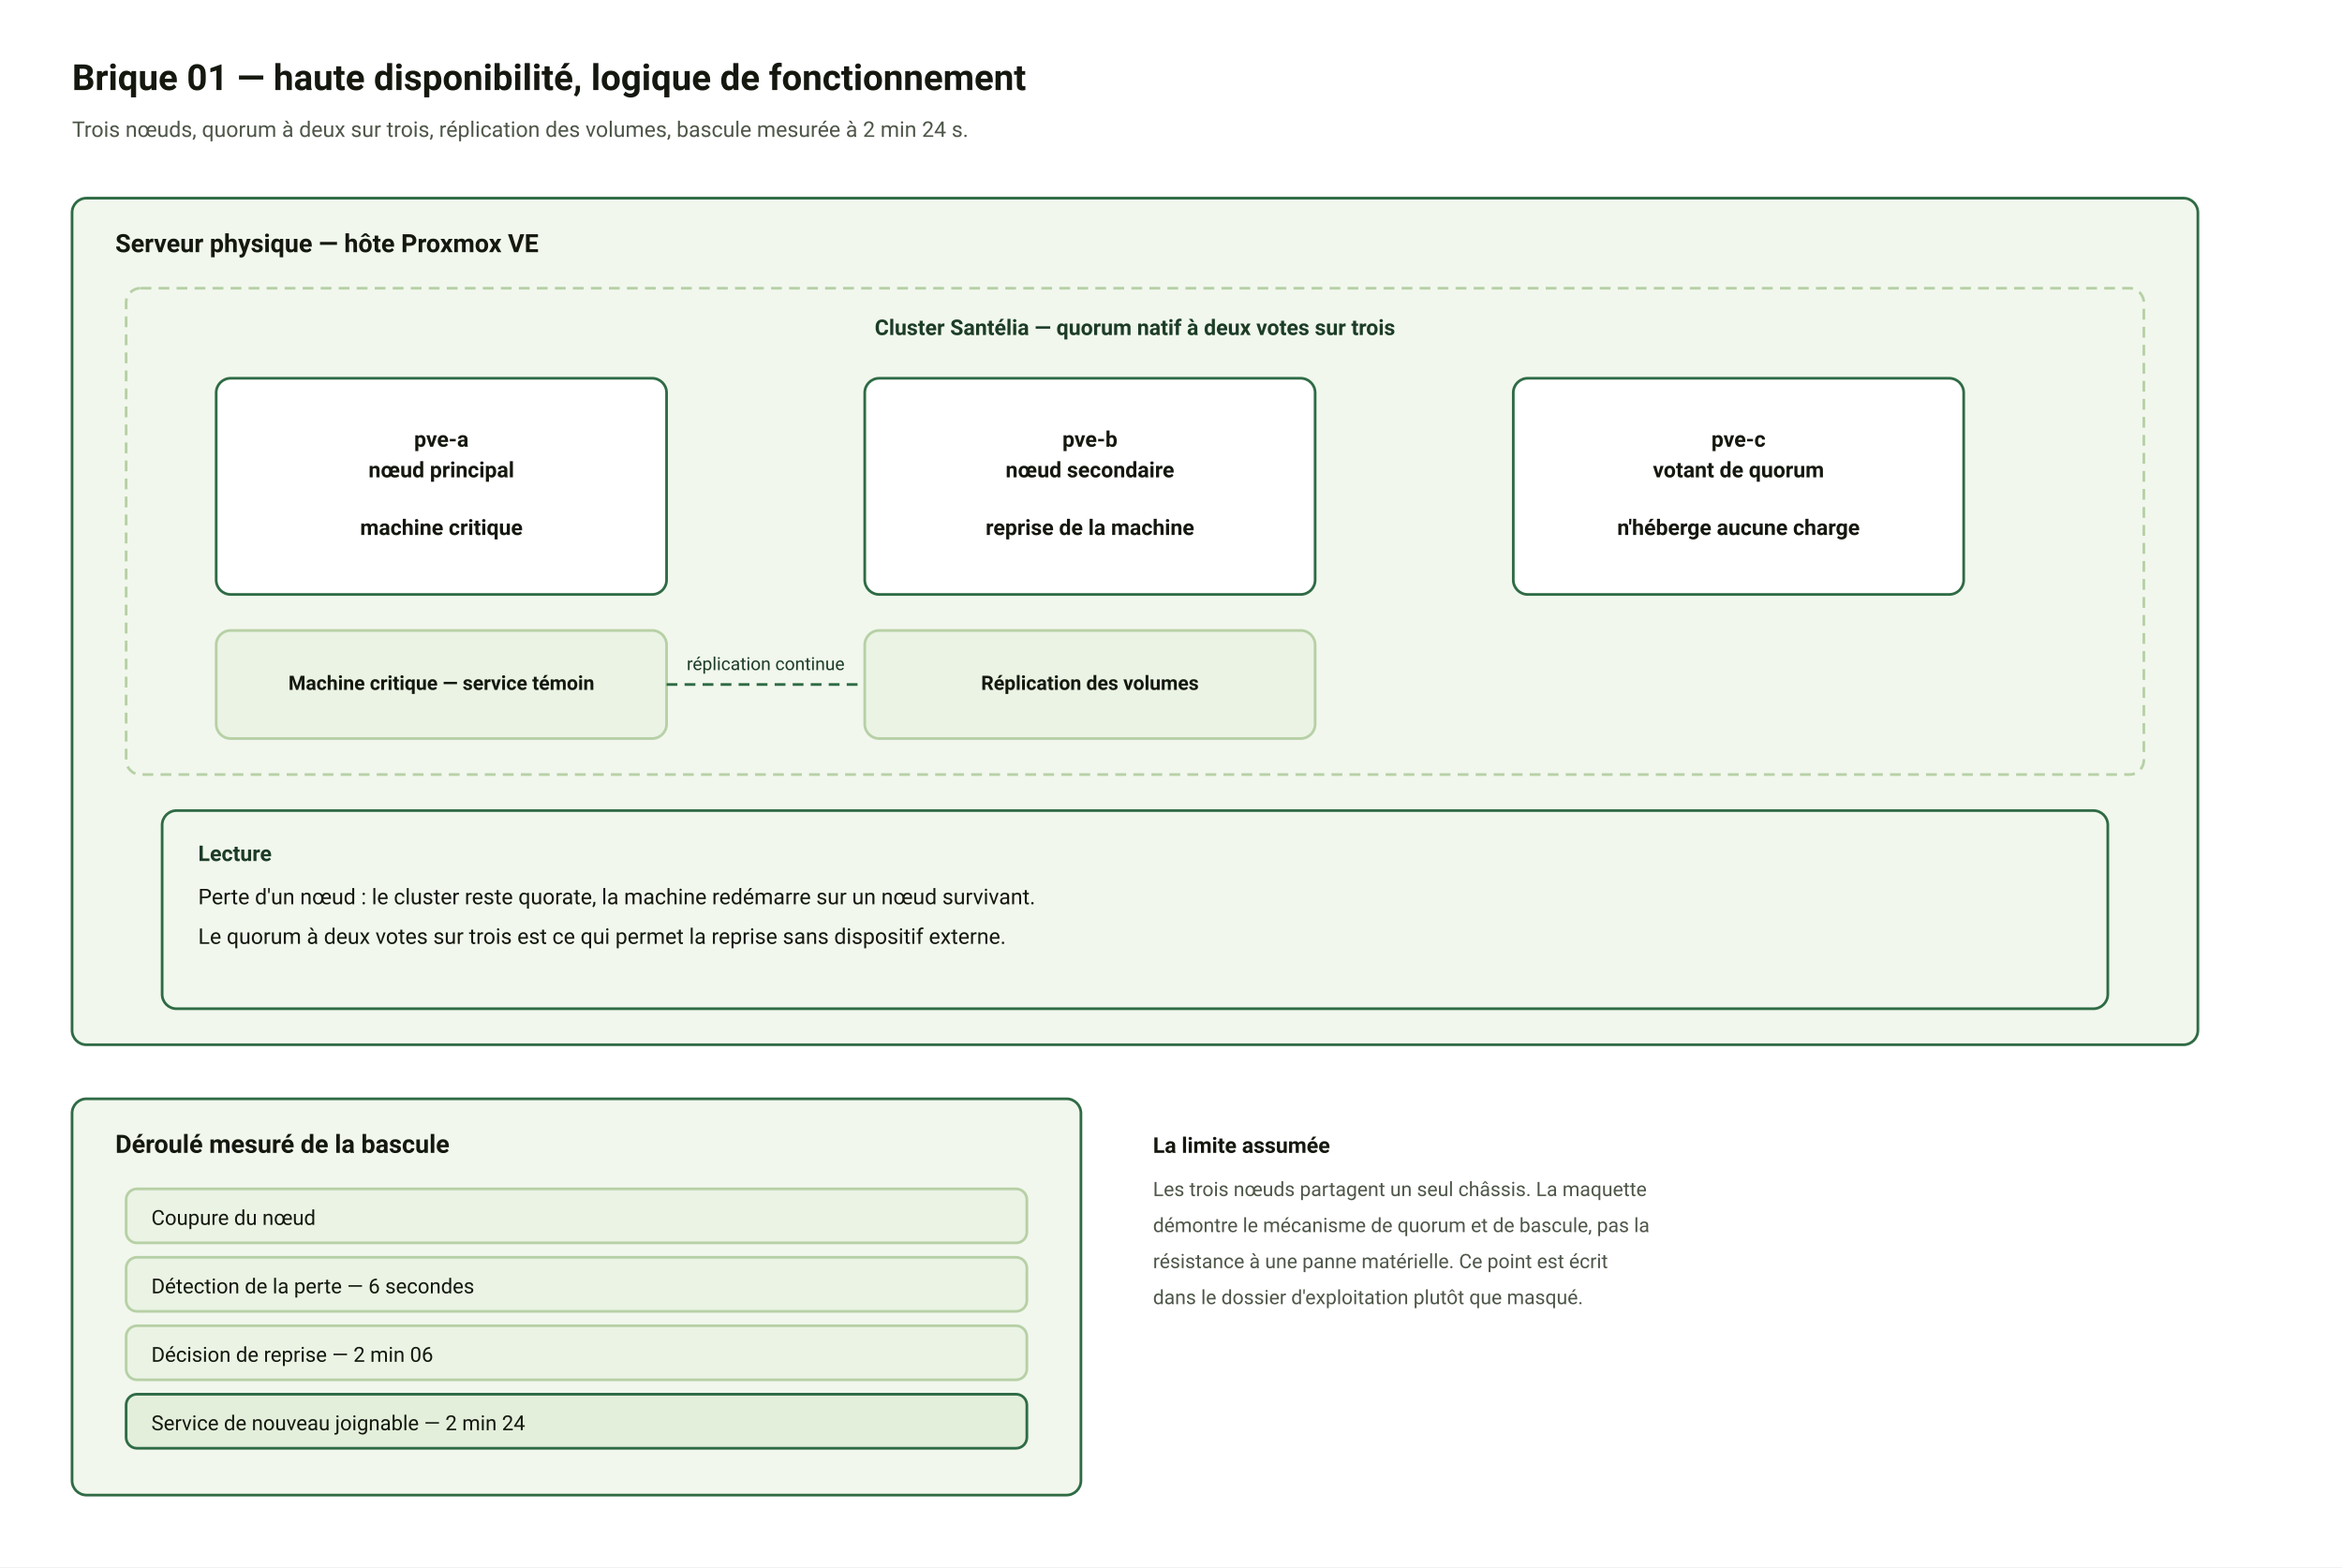
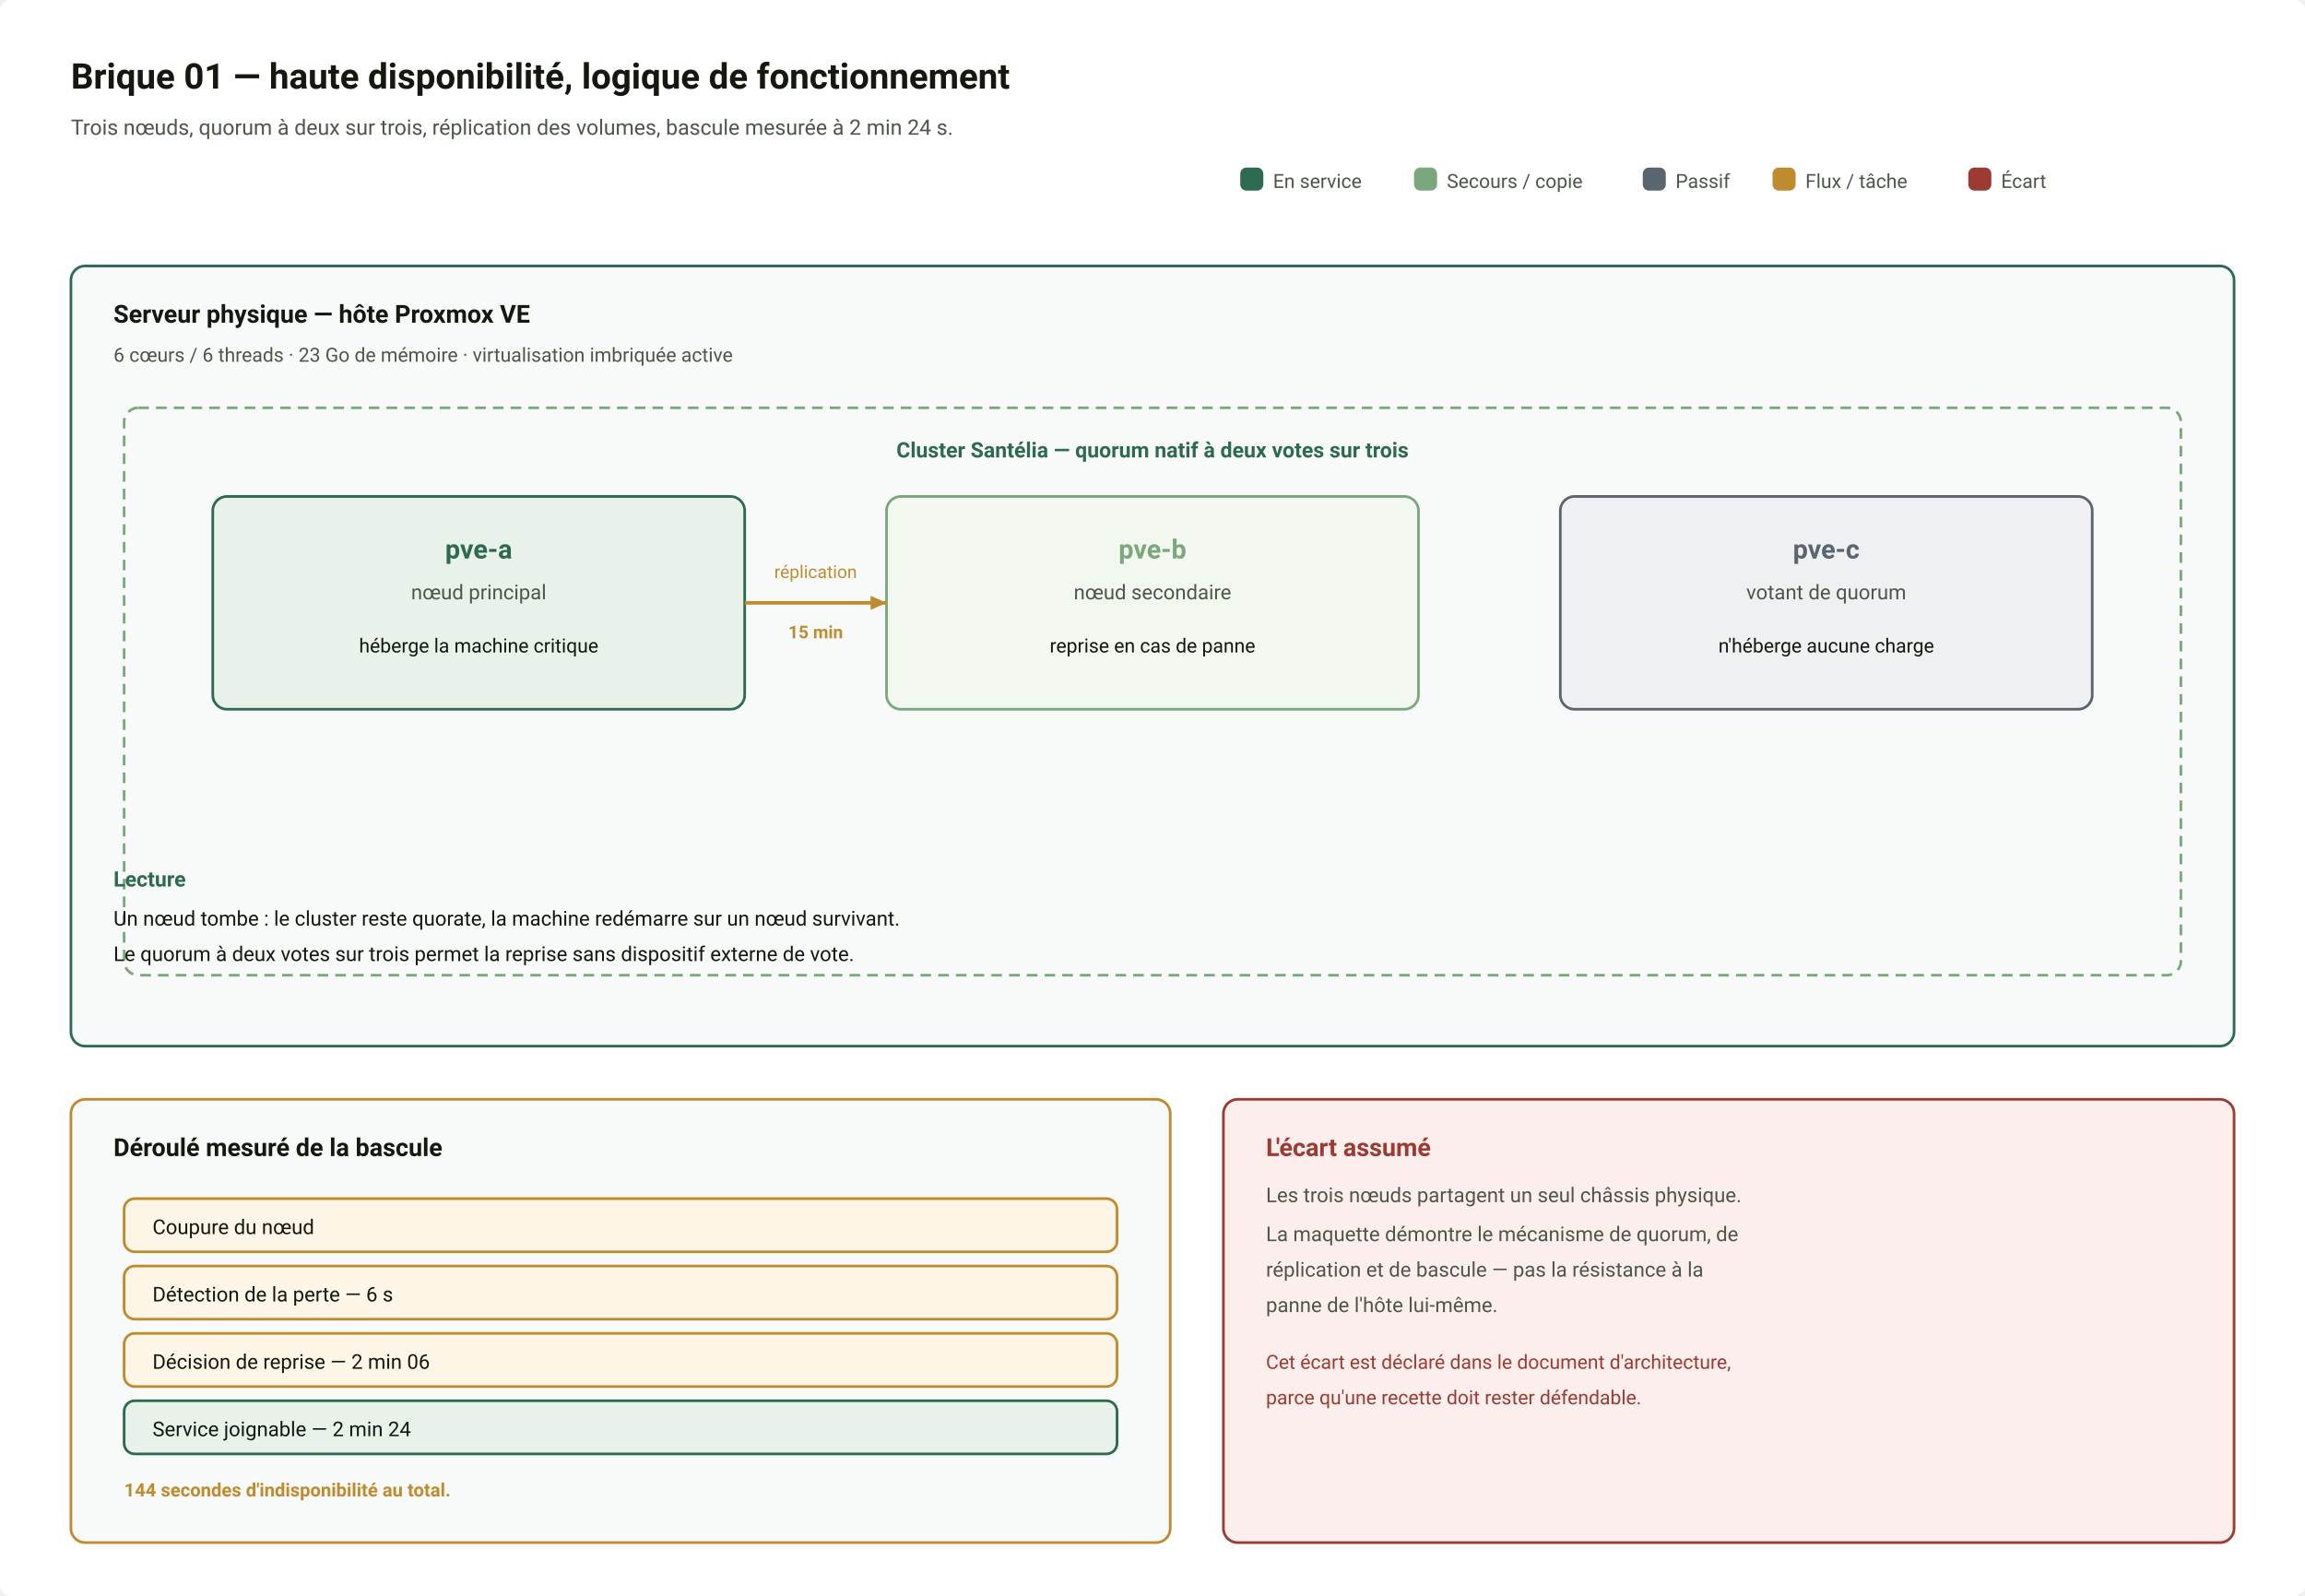
- <svg xmlns="http://www.w3.org/2000/svg" width="1300" height="870" viewBox="0 0 1300 870">
-   <rect width="1300" height="870" fill="#ffffff" />
+ <svg xmlns="http://www.w3.org/2000/svg" width="1300" height="900" viewBox="0 0 1300 900">
+   <rect x="0" y="0" width="1300" height="900" rx="8" fill="#ffffff" stroke="#ffffff" stroke-width="1.5" />
  <text x="40" y="50" font-size="20" fill="#14180f" font-family="-apple-system,BlinkMacSystemFont,Segoe UI,Roboto,Arial,sans-serif" font-weight="bold" text-anchor="start">Brique 01 — haute disponibilité, logique de fonctionnement</text>
  <text x="40" y="76" font-size="12" fill="#4d5648" font-family="-apple-system,BlinkMacSystemFont,Segoe UI,Roboto,Arial,sans-serif" font-weight="normal" text-anchor="start">Trois nœuds, quorum à deux sur trois, réplication des volumes, bascule mesurée à 2 min 24 s.</text>
-   <rect x="40" y="110" width="1180" height="470" rx="8" fill="#f1f7ed" stroke="#2f6b45" stroke-width="1.5" />
-   <text x="64" y="140" font-size="14" fill="#14180f" font-family="-apple-system,BlinkMacSystemFont,Segoe UI,Roboto,Arial,sans-serif" font-weight="bold" text-anchor="start">Serveur physique — hôte Proxmox VE</text>
-   <rect x="70" y="160" width="1120" height="270" rx="8" fill="#f1f7ed" stroke="#b7d0a6" stroke-width="1.5" stroke-dasharray="6 4" />
-   <text x="630" y="186" font-size="12" fill="#1c3c26" font-family="-apple-system,BlinkMacSystemFont,Segoe UI,Roboto,Arial,sans-serif" font-weight="bold" text-anchor="middle">Cluster Santélia — quorum natif à deux votes sur trois</text>
-   <rect x="120" y="210" width="250" height="120" rx="8" fill="#ffffff" stroke="#2f6b45" stroke-width="1.5" />
-   <text x="245.0" y="248" font-size="12" fill="#14180f" font-family="-apple-system,BlinkMacSystemFont,Segoe UI,Roboto,Arial,sans-serif" font-weight="bold" text-anchor="middle">pve-a</text>
-   <text x="245.0" y="265" font-size="12" fill="#14180f" font-family="-apple-system,BlinkMacSystemFont,Segoe UI,Roboto,Arial,sans-serif" font-weight="bold" text-anchor="middle">nœud principal</text>
-   <text x="245.0" y="281" font-size="12" fill="#14180f" font-family="-apple-system,BlinkMacSystemFont,Segoe UI,Roboto,Arial,sans-serif" font-weight="bold" text-anchor="middle" />
-   <text x="245.0" y="297" font-size="12" fill="#14180f" font-family="-apple-system,BlinkMacSystemFont,Segoe UI,Roboto,Arial,sans-serif" font-weight="bold" text-anchor="middle">machine critique</text>
-   <rect x="480" y="210" width="250" height="120" rx="8" fill="#ffffff" stroke="#2f6b45" stroke-width="1.5" />
-   <text x="605.0" y="248" font-size="12" fill="#14180f" font-family="-apple-system,BlinkMacSystemFont,Segoe UI,Roboto,Arial,sans-serif" font-weight="bold" text-anchor="middle">pve-b</text>
-   <text x="605.0" y="265" font-size="12" fill="#14180f" font-family="-apple-system,BlinkMacSystemFont,Segoe UI,Roboto,Arial,sans-serif" font-weight="bold" text-anchor="middle">nœud secondaire</text>
-   <text x="605.0" y="281" font-size="12" fill="#14180f" font-family="-apple-system,BlinkMacSystemFont,Segoe UI,Roboto,Arial,sans-serif" font-weight="bold" text-anchor="middle" />
-   <text x="605.0" y="297" font-size="12" fill="#14180f" font-family="-apple-system,BlinkMacSystemFont,Segoe UI,Roboto,Arial,sans-serif" font-weight="bold" text-anchor="middle">reprise de la machine</text>
-   <rect x="840" y="210" width="250" height="120" rx="8" fill="#ffffff" stroke="#2f6b45" stroke-width="1.5" />
-   <text x="965.0" y="248" font-size="12" fill="#14180f" font-family="-apple-system,BlinkMacSystemFont,Segoe UI,Roboto,Arial,sans-serif" font-weight="bold" text-anchor="middle">pve-c</text>
-   <text x="965.0" y="265" font-size="12" fill="#14180f" font-family="-apple-system,BlinkMacSystemFont,Segoe UI,Roboto,Arial,sans-serif" font-weight="bold" text-anchor="middle">votant de quorum</text>
-   <text x="965.0" y="281" font-size="12" fill="#14180f" font-family="-apple-system,BlinkMacSystemFont,Segoe UI,Roboto,Arial,sans-serif" font-weight="bold" text-anchor="middle" />
-   <text x="965.0" y="297" font-size="12" fill="#14180f" font-family="-apple-system,BlinkMacSystemFont,Segoe UI,Roboto,Arial,sans-serif" font-weight="bold" text-anchor="middle">n'héberge aucune charge</text>
-   <rect x="120" y="350" width="250" height="60" rx="8" fill="#eaf3e4" stroke="#b7d0a6" stroke-width="1.5" />
-   <text x="245.0" y="383" font-size="11" fill="#14180f" font-family="-apple-system,BlinkMacSystemFont,Segoe UI,Roboto,Arial,sans-serif" font-weight="bold" text-anchor="middle">Machine critique — service témoin</text>
-   <rect x="480" y="350" width="250" height="60" rx="8" fill="#eaf3e4" stroke="#b7d0a6" stroke-width="1.5" />
-   <text x="605.0" y="383" font-size="11" fill="#14180f" font-family="-apple-system,BlinkMacSystemFont,Segoe UI,Roboto,Arial,sans-serif" font-weight="bold" text-anchor="middle">Réplication des volumes</text>
-   <line x1="370" y1="380" x2="480" y2="380" stroke="#2f6b45" stroke-width="1.5" stroke-dasharray="6 4" />
-   <text x="425" y="372" font-size="10" fill="#1c3c26" font-family="-apple-system,BlinkMacSystemFont,Segoe UI,Roboto,Arial,sans-serif" font-weight="normal" text-anchor="middle">réplication continue</text>
-   <rect x="90" y="450" width="1080" height="110" rx="8" fill="#f1f7ed" stroke="#2f6b45" stroke-width="1.5" />
-   <text x="110" y="478" font-size="12" fill="#1c3c26" font-family="-apple-system,BlinkMacSystemFont,Segoe UI,Roboto,Arial,sans-serif" font-weight="bold" text-anchor="start">Lecture</text>
-   <text x="110" y="502" font-size="12" fill="#14180f" font-family="-apple-system,BlinkMacSystemFont,Segoe UI,Roboto,Arial,sans-serif" font-weight="normal" text-anchor="start">Perte d'un nœud : le cluster reste quorate, la machine redémarre sur un nœud survivant.</text>
-   <text x="110" y="524" font-size="12" fill="#14180f" font-family="-apple-system,BlinkMacSystemFont,Segoe UI,Roboto,Arial,sans-serif" font-weight="normal" text-anchor="start">Le quorum à deux votes sur trois est ce qui permet la reprise sans dispositif externe.</text>
-   <rect x="40" y="610" width="560" height="220" rx="8" fill="#f1f7ed" stroke="#2f6b45" stroke-width="1.5" />
-   <text x="64" y="640" font-size="14" fill="#14180f" font-family="-apple-system,BlinkMacSystemFont,Segoe UI,Roboto,Arial,sans-serif" font-weight="bold" text-anchor="start">Déroulé mesuré de la bascule</text>
-   <rect x="70" y="660" width="500" height="30" rx="6" fill="#eaf3e4" stroke="#b7d0a6" stroke-width="1.5" />
-   <text x="84" y="680" font-size="11.5" fill="#14180f" font-family="-apple-system,BlinkMacSystemFont,Segoe UI,Roboto,Arial,sans-serif" font-weight="normal" text-anchor="start">Coupure du nœud</text>
-   <rect x="70" y="698" width="500" height="30" rx="6" fill="#eaf3e4" stroke="#b7d0a6" stroke-width="1.5" />
-   <text x="84" y="718" font-size="11.5" fill="#14180f" font-family="-apple-system,BlinkMacSystemFont,Segoe UI,Roboto,Arial,sans-serif" font-weight="normal" text-anchor="start">Détection de la perte — 6 secondes</text>
-   <rect x="70" y="736" width="500" height="30" rx="6" fill="#eaf3e4" stroke="#b7d0a6" stroke-width="1.5" />
-   <text x="84" y="756" font-size="11.5" fill="#14180f" font-family="-apple-system,BlinkMacSystemFont,Segoe UI,Roboto,Arial,sans-serif" font-weight="normal" text-anchor="start">Décision de reprise — 2 min 06</text>
-   <rect x="70" y="774" width="500" height="30" rx="6" fill="#e3efdb" stroke="#2f6b45" stroke-width="1.5" />
-   <text x="84" y="794" font-size="11.5" fill="#14180f" font-family="-apple-system,BlinkMacSystemFont,Segoe UI,Roboto,Arial,sans-serif" font-weight="normal" text-anchor="start">Service de nouveau joignable — 2 min 24</text>
-   <text x="640" y="640" font-size="12" fill="#14180f" font-family="-apple-system,BlinkMacSystemFont,Segoe UI,Roboto,Arial,sans-serif" font-weight="bold" text-anchor="start">La limite assumée</text>
-   <text x="640" y="664" font-size="11" fill="#4d5648" font-family="-apple-system,BlinkMacSystemFont,Segoe UI,Roboto,Arial,sans-serif" font-weight="normal" text-anchor="start">Les trois nœuds partagent un seul châssis. La maquette</text>
-   <text x="640" y="684" font-size="11" fill="#4d5648" font-family="-apple-system,BlinkMacSystemFont,Segoe UI,Roboto,Arial,sans-serif" font-weight="normal" text-anchor="start">démontre le mécanisme de quorum et de bascule, pas la</text>
-   <text x="640" y="704" font-size="11" fill="#4d5648" font-family="-apple-system,BlinkMacSystemFont,Segoe UI,Roboto,Arial,sans-serif" font-weight="normal" text-anchor="start">résistance à une panne matérielle. Ce point est écrit</text>
-   <text x="640" y="724" font-size="11" fill="#4d5648" font-family="-apple-system,BlinkMacSystemFont,Segoe UI,Roboto,Arial,sans-serif" font-weight="normal" text-anchor="start">dans le dossier d'exploitation plutôt que masqué.</text>
+   <rect x="700" y="95" width="12" height="12" rx="3" fill="#2e6a4f" stroke="#2e6a4f" stroke-width="1" />
+   <text x="718" y="106" font-size="11" fill="#4d5648" font-family="-apple-system,BlinkMacSystemFont,Segoe UI,Roboto,Arial,sans-serif" font-weight="normal" text-anchor="start">En service</text>
+   <rect x="798.0" y="95" width="12" height="12" rx="3" fill="#7aa87c" stroke="#7aa87c" stroke-width="1" />
+   <text x="816.0" y="106" font-size="11" fill="#4d5648" font-family="-apple-system,BlinkMacSystemFont,Segoe UI,Roboto,Arial,sans-serif" font-weight="normal" text-anchor="start">Secours / copie</text>
+   <rect x="927.0" y="95" width="12" height="12" rx="3" fill="#5b6570" stroke="#5b6570" stroke-width="1" />
+   <text x="945.0" y="106" font-size="11" fill="#4d5648" font-family="-apple-system,BlinkMacSystemFont,Segoe UI,Roboto,Arial,sans-serif" font-weight="normal" text-anchor="start">Passif</text>
+   <rect x="1000.2" y="95" width="12" height="12" rx="3" fill="#c08a2e" stroke="#c08a2e" stroke-width="1" />
+   <text x="1018.2" y="106" font-size="11" fill="#4d5648" font-family="-apple-system,BlinkMacSystemFont,Segoe UI,Roboto,Arial,sans-serif" font-weight="normal" text-anchor="start">Flux / tâche</text>
+   <rect x="1110.6" y="95" width="12" height="12" rx="3" fill="#9c3b32" stroke="#9c3b32" stroke-width="1" />
+   <text x="1128.6" y="106" font-size="11" fill="#4d5648" font-family="-apple-system,BlinkMacSystemFont,Segoe UI,Roboto,Arial,sans-serif" font-weight="normal" text-anchor="start">Écart</text>
+   <rect x="40" y="150" width="1220" height="440" rx="8" fill="#f7faf8" stroke="#2e6a4f" stroke-width="1.5" />
+   <text x="64" y="182" font-size="14" fill="#14180f" font-family="-apple-system,BlinkMacSystemFont,Segoe UI,Roboto,Arial,sans-serif" font-weight="bold" text-anchor="start">Serveur physique — hôte Proxmox VE</text>
+   <text x="64" y="204" font-size="11" fill="#4d5648" font-family="-apple-system,BlinkMacSystemFont,Segoe UI,Roboto,Arial,sans-serif" font-weight="normal" text-anchor="start">6 cœurs / 6 threads  ·  23 Go de mémoire  ·  virtualisation imbriquée active</text>
+   <rect x="70" y="230" width="1160" height="320" rx="8" fill="#f7faf8" stroke="#7aa87c" stroke-width="1.5" stroke-dasharray="6 4" />
+   <text x="650" y="258" font-size="12" fill="#2e6a4f" font-family="-apple-system,BlinkMacSystemFont,Segoe UI,Roboto,Arial,sans-serif" font-weight="bold" text-anchor="middle">Cluster Santélia — quorum natif à deux votes sur trois</text>
+   <rect x="120" y="280" width="300" height="120" rx="8" fill="#e8f2ea" stroke="#2e6a4f" stroke-width="1.5" />
+   <text x="270" y="315" font-size="15" fill="#2e6a4f" font-family="-apple-system,BlinkMacSystemFont,Segoe UI,Roboto,Arial,sans-serif" font-weight="bold" text-anchor="middle">pve-a</text>
+   <text x="270" y="338" font-size="11.5" fill="#4d5648" font-family="-apple-system,BlinkMacSystemFont,Segoe UI,Roboto,Arial,sans-serif" font-weight="normal" text-anchor="middle">nœud principal</text>
+   <text x="270" y="368" font-size="11" fill="#14180f" font-family="-apple-system,BlinkMacSystemFont,Segoe UI,Roboto,Arial,sans-serif" font-weight="normal" text-anchor="middle">héberge la machine critique</text>
+   <rect x="500" y="280" width="300" height="120" rx="8" fill="#f2f8f0" stroke="#7aa87c" stroke-width="1.5" />
+   <text x="650" y="315" font-size="15" fill="#7aa87c" font-family="-apple-system,BlinkMacSystemFont,Segoe UI,Roboto,Arial,sans-serif" font-weight="bold" text-anchor="middle">pve-b</text>
+   <text x="650" y="338" font-size="11.5" fill="#4d5648" font-family="-apple-system,BlinkMacSystemFont,Segoe UI,Roboto,Arial,sans-serif" font-weight="normal" text-anchor="middle">nœud secondaire</text>
+   <text x="650" y="368" font-size="11" fill="#14180f" font-family="-apple-system,BlinkMacSystemFont,Segoe UI,Roboto,Arial,sans-serif" font-weight="normal" text-anchor="middle">reprise en cas de panne</text>
+   <rect x="880" y="280" width="300" height="120" rx="8" fill="#eef0f2" stroke="#5b6570" stroke-width="1.5" />
+   <text x="1030" y="315" font-size="15" fill="#5b6570" font-family="-apple-system,BlinkMacSystemFont,Segoe UI,Roboto,Arial,sans-serif" font-weight="bold" text-anchor="middle">pve-c</text>
+   <text x="1030" y="338" font-size="11.5" fill="#4d5648" font-family="-apple-system,BlinkMacSystemFont,Segoe UI,Roboto,Arial,sans-serif" font-weight="normal" text-anchor="middle">votant de quorum</text>
+   <text x="1030" y="368" font-size="11" fill="#14180f" font-family="-apple-system,BlinkMacSystemFont,Segoe UI,Roboto,Arial,sans-serif" font-weight="normal" text-anchor="middle">n'héberge aucune charge</text>
+   <line x1="420" y1="340" x2="500" y2="340" stroke="#c08a2e" stroke-width="2" />
+   <polygon points="500,340 491,336 491,344" fill="#c08a2e" />
+   <text x="460" y="326" font-size="10" fill="#c08a2e" font-family="-apple-system,BlinkMacSystemFont,Segoe UI,Roboto,Arial,sans-serif" font-weight="normal" text-anchor="middle">réplication</text>
+   <text x="460" y="360" font-size="10" fill="#c08a2e" font-family="-apple-system,BlinkMacSystemFont,Segoe UI,Roboto,Arial,sans-serif" font-weight="bold" text-anchor="middle">15 min</text>
+   <text x="64" y="500" font-size="12" fill="#2e6a4f" font-family="-apple-system,BlinkMacSystemFont,Segoe UI,Roboto,Arial,sans-serif" font-weight="bold" text-anchor="start">Lecture</text>
+   <text x="64" y="522" font-size="11.5" fill="#14180f" font-family="-apple-system,BlinkMacSystemFont,Segoe UI,Roboto,Arial,sans-serif" font-weight="normal" text-anchor="start">Un nœud tombe : le cluster reste quorate, la machine redémarre sur un nœud survivant.</text>
+   <text x="64" y="542" font-size="11.5" fill="#14180f" font-family="-apple-system,BlinkMacSystemFont,Segoe UI,Roboto,Arial,sans-serif" font-weight="normal" text-anchor="start">Le quorum à deux votes sur trois permet la reprise sans dispositif externe de vote.</text>
+   <rect x="40" y="620" width="620" height="250" rx="8" fill="#f7faf8" stroke="#c08a2e" stroke-width="1.5" />
+   <text x="64" y="652" font-size="14" fill="#14180f" font-family="-apple-system,BlinkMacSystemFont,Segoe UI,Roboto,Arial,sans-serif" font-weight="bold" text-anchor="start">Déroulé mesuré de la bascule</text>
+   <rect x="70" y="676" width="560" height="30" rx="6" fill="#fdf6e6" stroke="#c08a2e" stroke-width="1.5" />
+   <text x="86" y="696" font-size="11.5" fill="#14180f" font-family="-apple-system,BlinkMacSystemFont,Segoe UI,Roboto,Arial,sans-serif" font-weight="normal" text-anchor="start">Coupure du nœud</text>
+   <rect x="70" y="714" width="560" height="30" rx="6" fill="#fdf6e6" stroke="#c08a2e" stroke-width="1.5" />
+   <text x="86" y="734" font-size="11.5" fill="#14180f" font-family="-apple-system,BlinkMacSystemFont,Segoe UI,Roboto,Arial,sans-serif" font-weight="normal" text-anchor="start">Détection de la perte — 6 s</text>
+   <rect x="70" y="752" width="560" height="30" rx="6" fill="#fdf6e6" stroke="#c08a2e" stroke-width="1.5" />
+   <text x="86" y="772" font-size="11.5" fill="#14180f" font-family="-apple-system,BlinkMacSystemFont,Segoe UI,Roboto,Arial,sans-serif" font-weight="normal" text-anchor="start">Décision de reprise — 2 min 06</text>
+   <rect x="70" y="790" width="560" height="30" rx="6" fill="#e8f2ea" stroke="#2e6a4f" stroke-width="1.5" />
+   <text x="86" y="810" font-size="11.5" fill="#14180f" font-family="-apple-system,BlinkMacSystemFont,Segoe UI,Roboto,Arial,sans-serif" font-weight="normal" text-anchor="start">Service joignable — 2 min 24</text>
+   <text x="70" y="844" font-size="10.5" fill="#c08a2e" font-family="-apple-system,BlinkMacSystemFont,Segoe UI,Roboto,Arial,sans-serif" font-weight="bold" text-anchor="start">144 secondes d'indisponibilité au total.</text>
+   <rect x="690" y="620" width="570" height="250" rx="8" fill="#fbeeec" stroke="#9c3b32" stroke-width="1.5" />
+   <text x="714" y="652" font-size="14" fill="#9c3b32" font-family="-apple-system,BlinkMacSystemFont,Segoe UI,Roboto,Arial,sans-serif" font-weight="bold" text-anchor="start">L'écart assumé</text>
+   <text x="714" y="678" font-size="11.5" fill="#4d5648" font-family="-apple-system,BlinkMacSystemFont,Segoe UI,Roboto,Arial,sans-serif" font-weight="normal" text-anchor="start">Les trois nœuds partagent un seul châssis physique.</text>
+   <text x="714" y="700" font-size="11.5" fill="#4d5648" font-family="-apple-system,BlinkMacSystemFont,Segoe UI,Roboto,Arial,sans-serif" font-weight="normal" text-anchor="start">La maquette démontre le mécanisme de quorum, de</text>
+   <text x="714" y="720" font-size="11.5" fill="#4d5648" font-family="-apple-system,BlinkMacSystemFont,Segoe UI,Roboto,Arial,sans-serif" font-weight="normal" text-anchor="start">réplication et de bascule — pas la résistance à la</text>
+   <text x="714" y="740" font-size="11.5" fill="#4d5648" font-family="-apple-system,BlinkMacSystemFont,Segoe UI,Roboto,Arial,sans-serif" font-weight="normal" text-anchor="start">panne de l'hôte lui-même.</text>
+   <text x="714" y="772" font-size="11" fill="#9c3b32" font-family="-apple-system,BlinkMacSystemFont,Segoe UI,Roboto,Arial,sans-serif" font-weight="normal" text-anchor="start">Cet écart est déclaré dans le document d'architecture,</text>
+   <text x="714" y="792" font-size="11" fill="#9c3b32" font-family="-apple-system,BlinkMacSystemFont,Segoe UI,Roboto,Arial,sans-serif" font-weight="normal" text-anchor="start">parce qu'une recette doit rester défendable.</text>
</svg>
